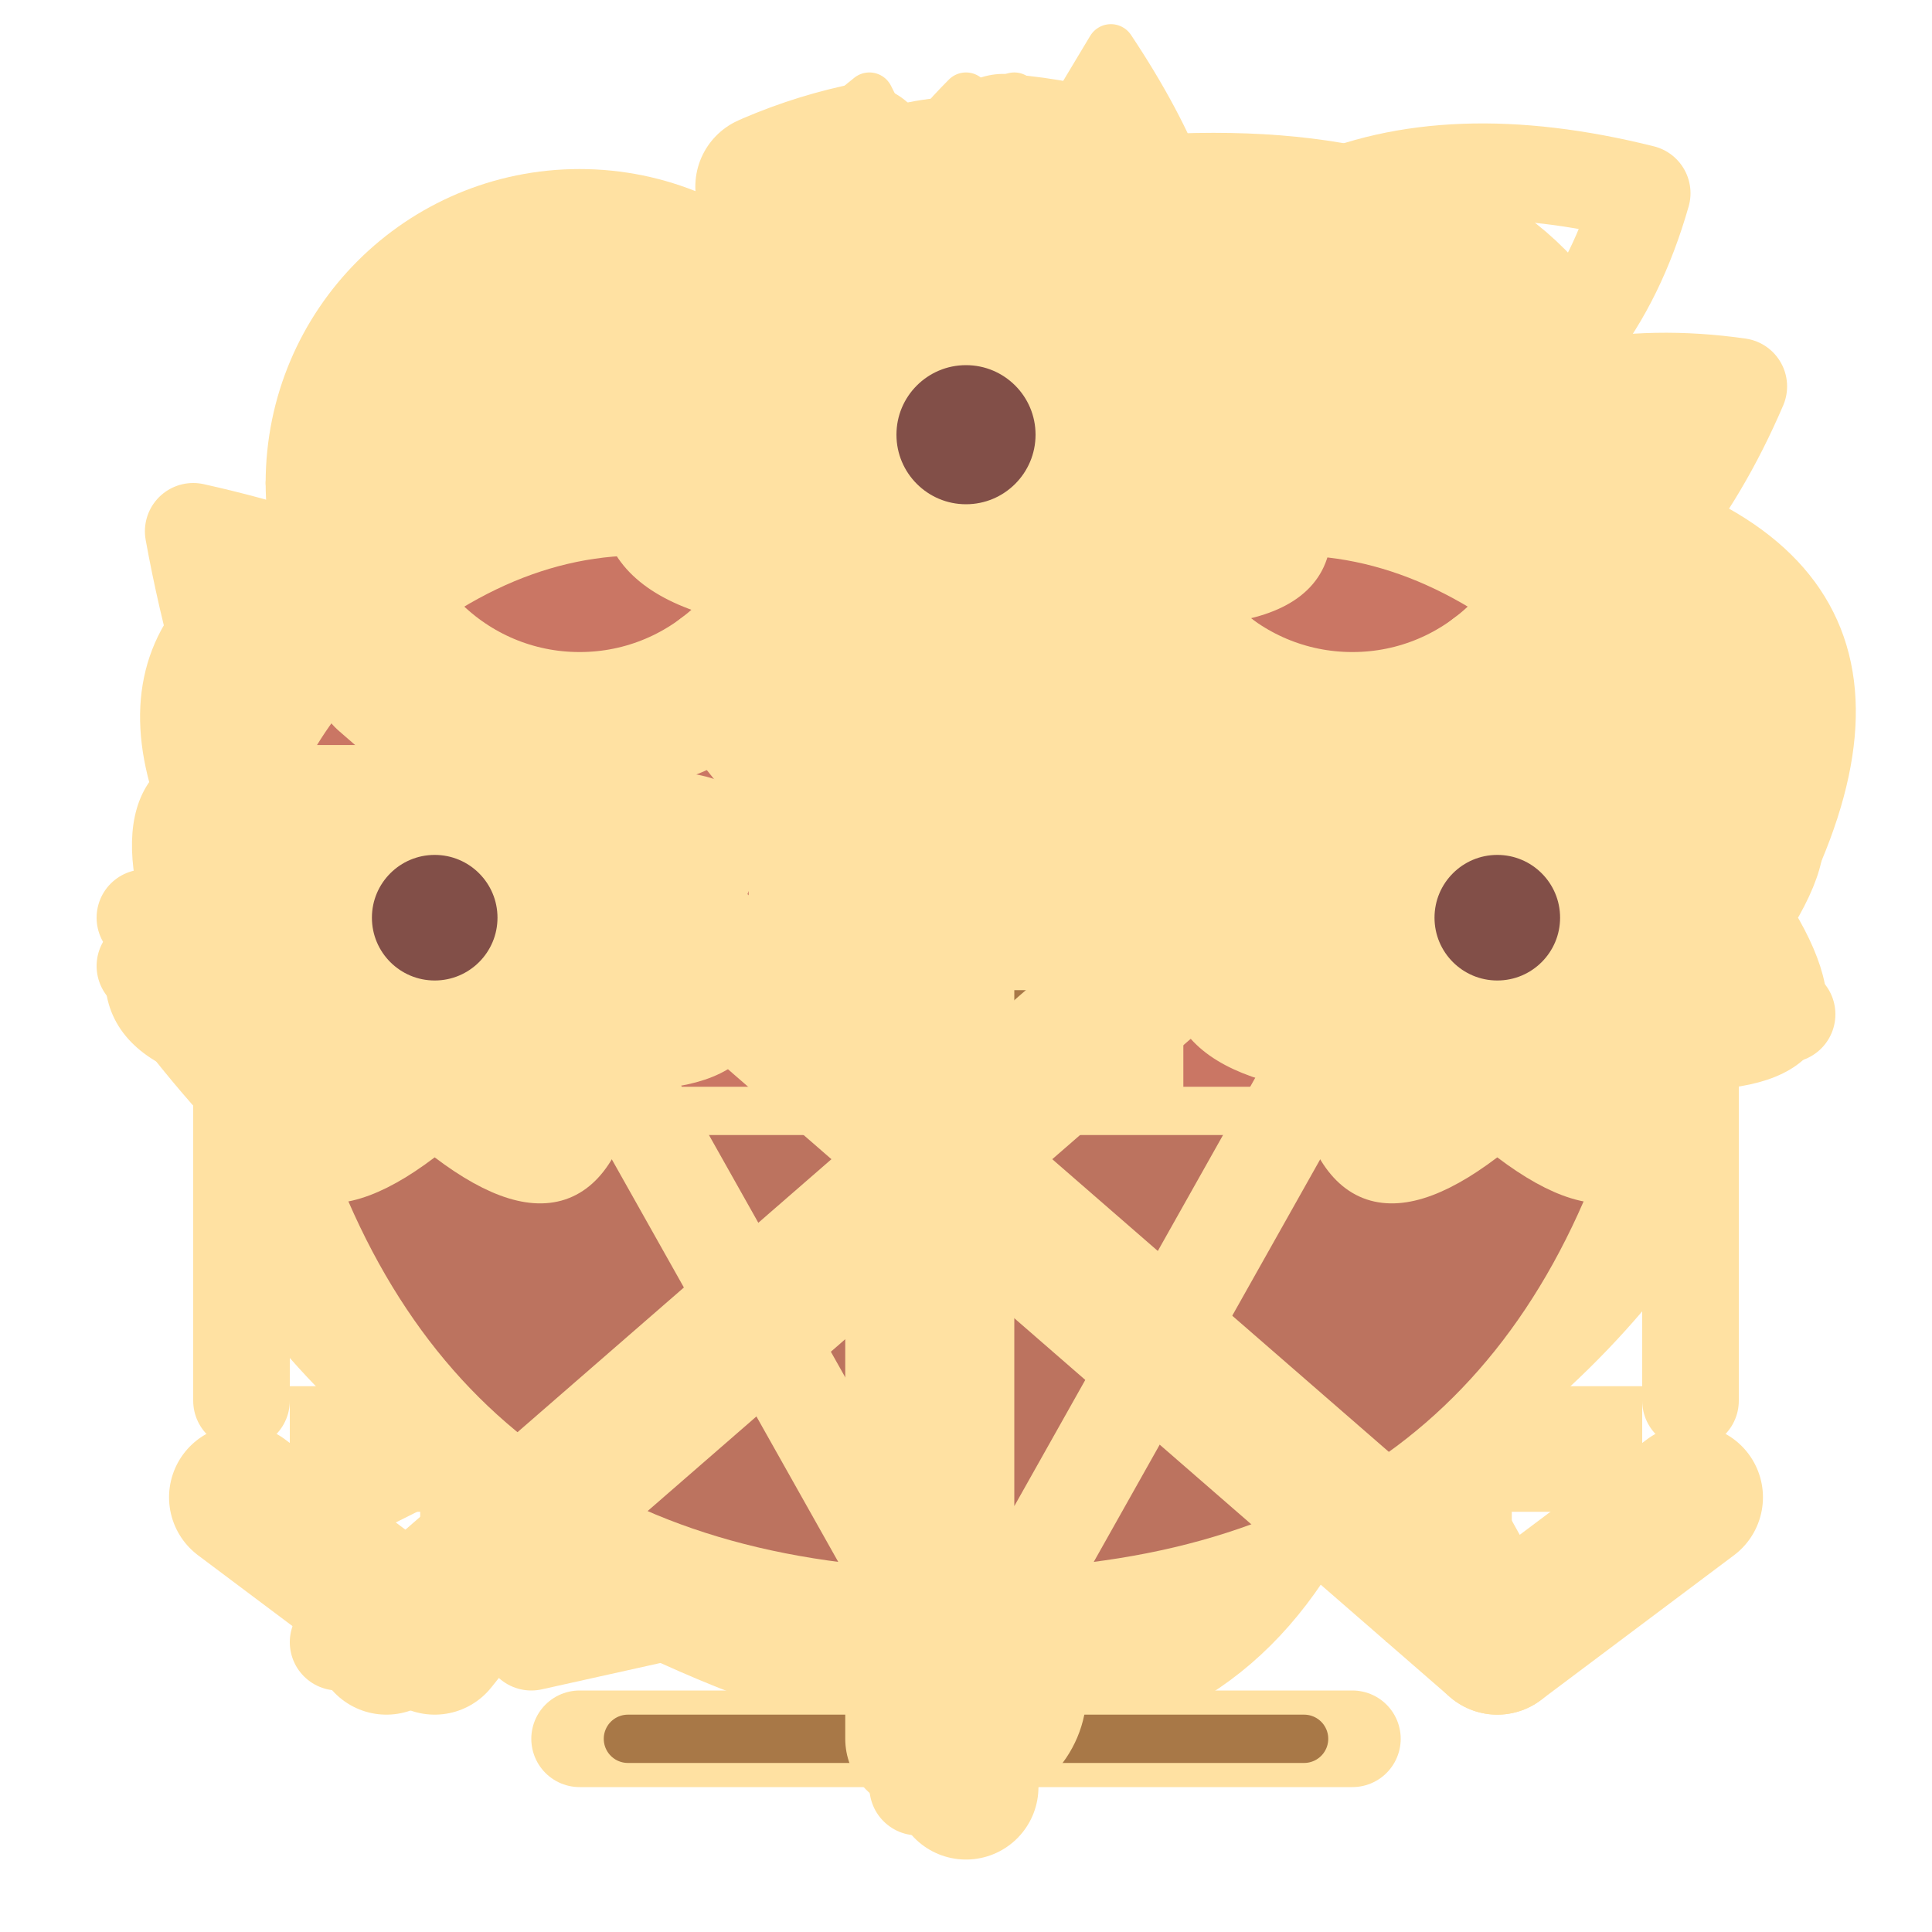
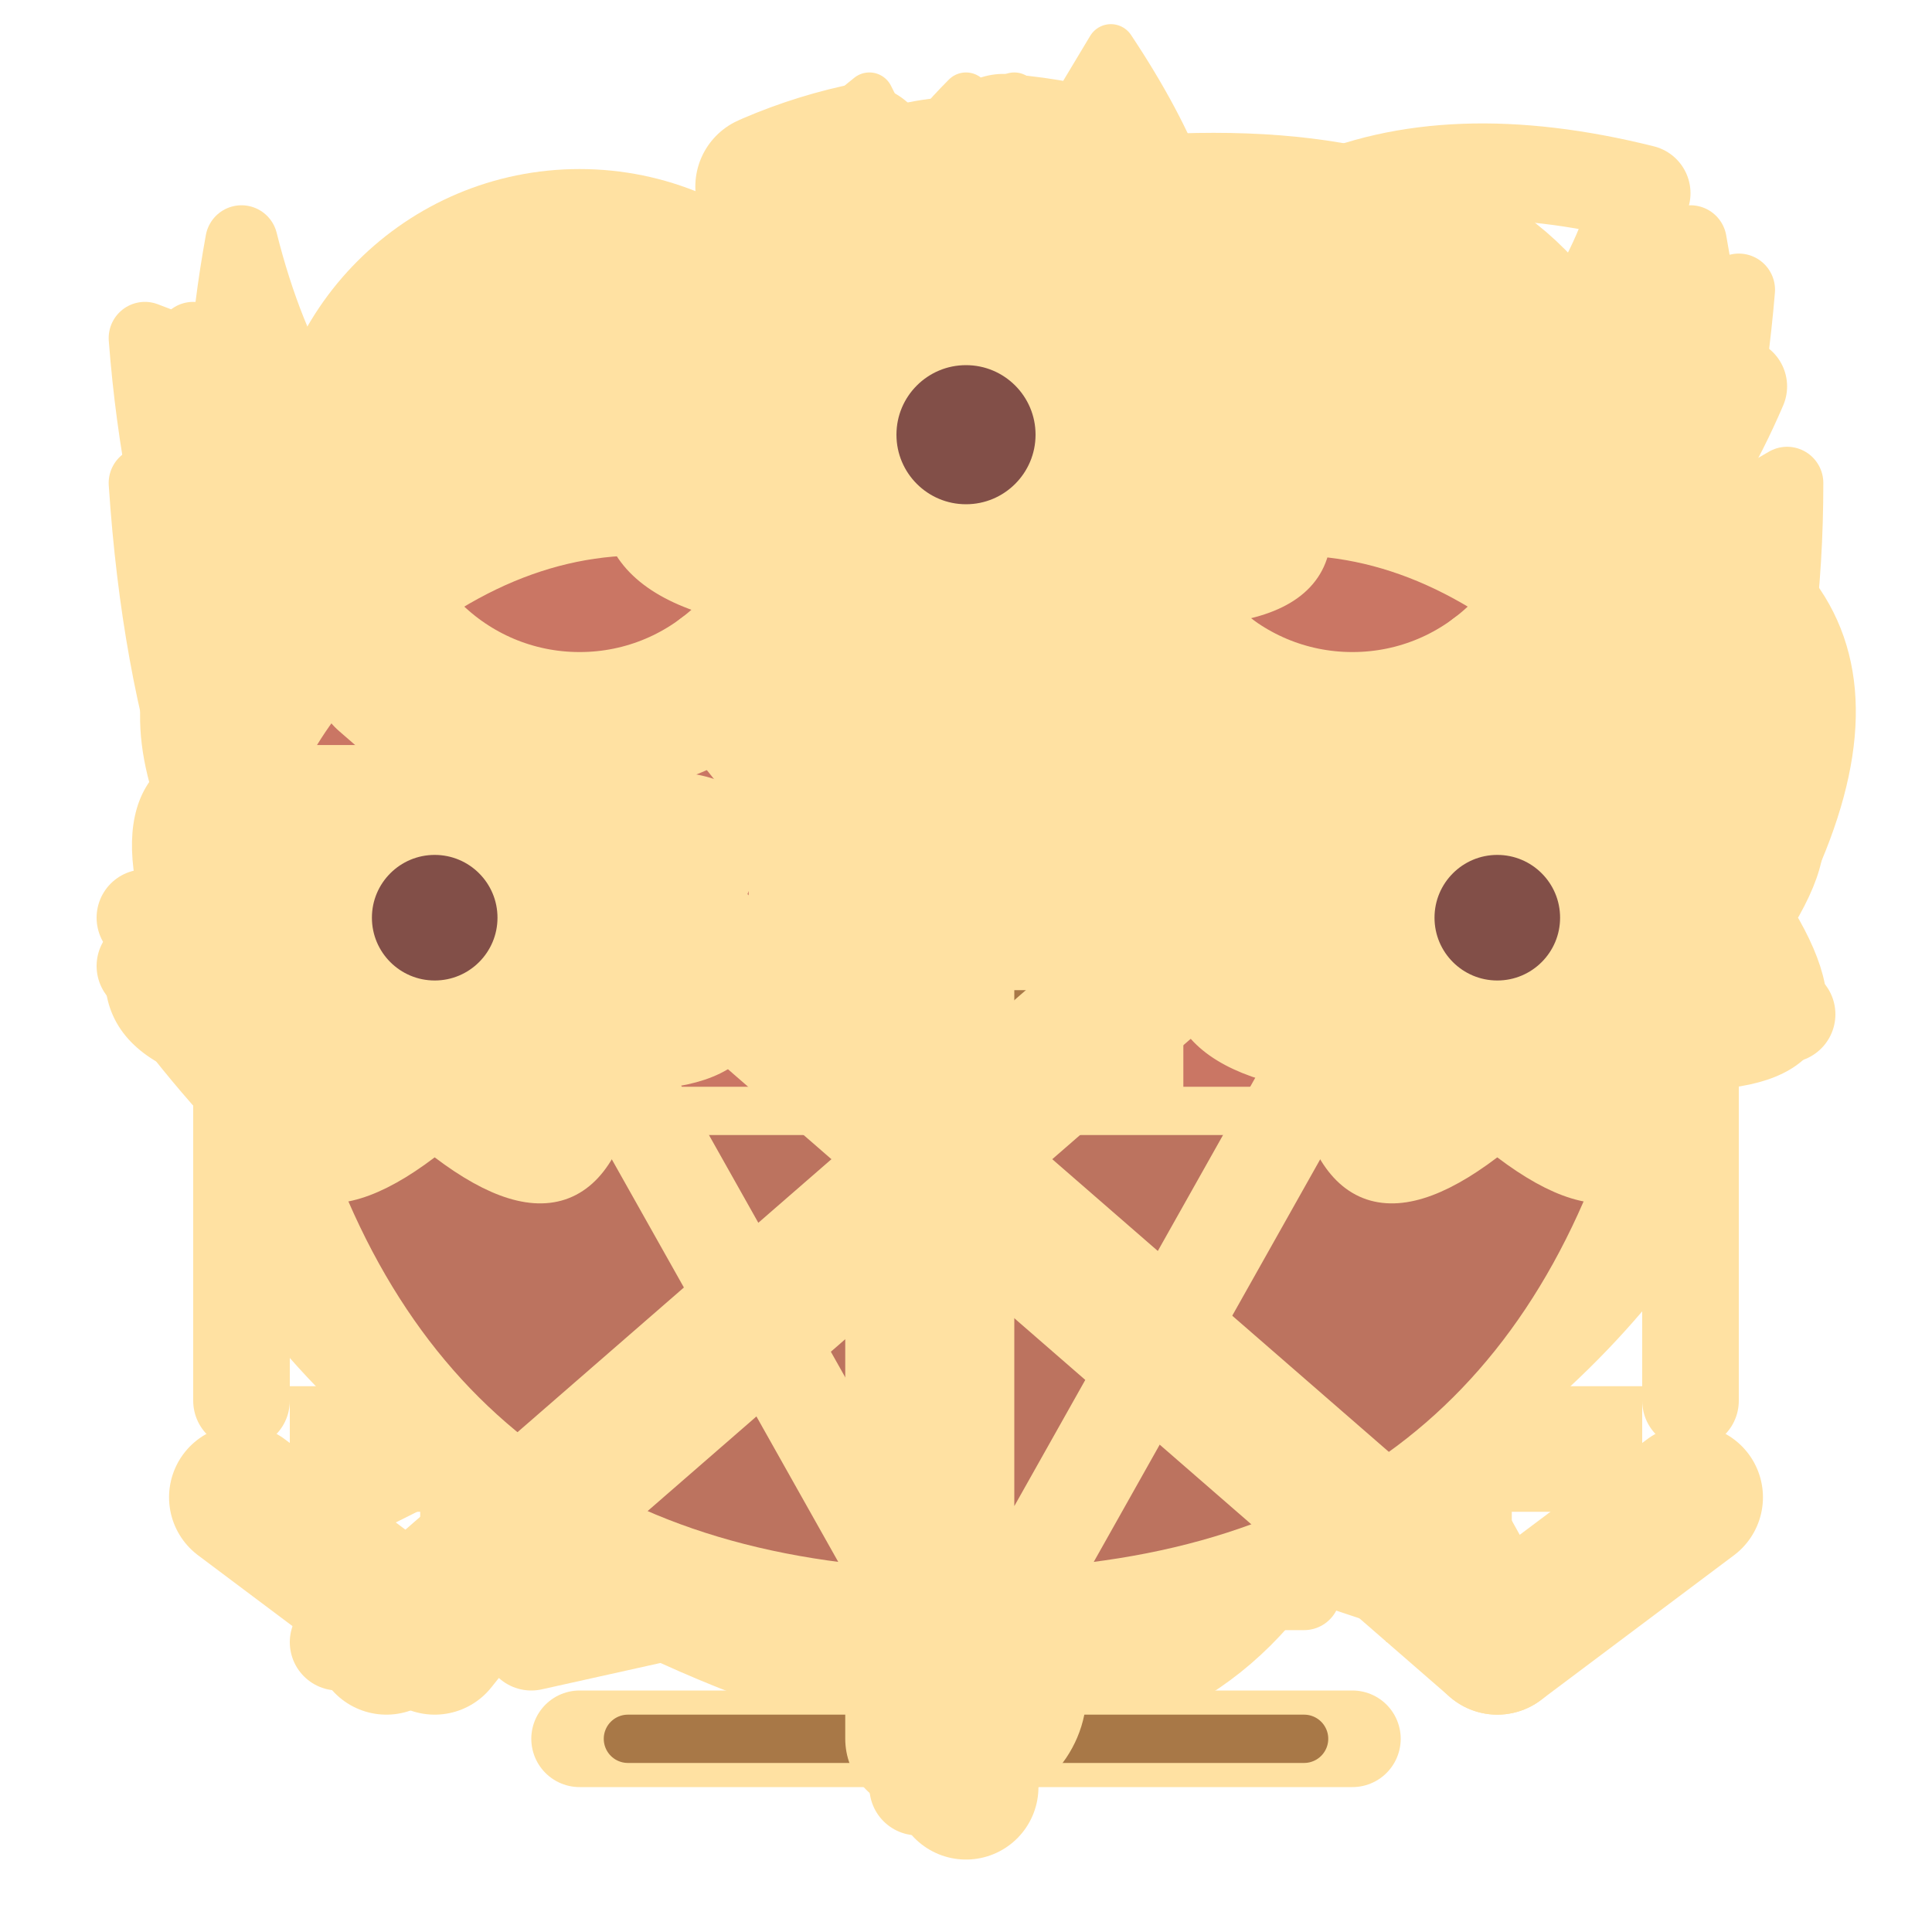
<svg xmlns="http://www.w3.org/2000/svg" viewBox="0 0 40 40">
  <defs>
    <path id="little-cross" d="M-1.3-4h2.6v2.7H4v2.6H1.3V4h-2.6V1.3H-4v-2.6h2.7Z" />
    <g id="flower">
      <path d="M0-5Q4-9 5-4q7-1 4 4 3 5-3 5-1 6-6 2-5 4-6-2-6-1-3-6-1-5 5-4Z" />
      <circle r="2.5" fill="#824f48" />
    </g>
  </defs>
+   <g stroke="#ffe1a2" stroke-width="1.5" fill="#ffe1a2" stroke-linejoin="round">
+     <g id="MAT">
+       <path d="M16 25Q4 25 3 10l12 7m10 8q12-2 12-15l-12 7" />
+       <circle cx="20" cy="14" r="4" />
+       <path d="m13 33 3-12 4-3 4 3 3 12Z" />
+       <ellipse cx="20" cy="7" rx="6" ry="2" fill="none" />
+     </g>
+     <g id="MAR">
+       <path d="M14 24Q4 18 4 7l13 11m8 5q10-5 11-17l-13 12" />
+       <path d="m11 18 4-7 5 2 5-2 5 7-2 11-8 7-8-7Z" />
+       <path d="m15 19 3 1m4 0 3-1m-7 5 2 2 2-2m-2 2v3" stroke="#554035" fill="none" />
+     </g>
+     <g id="LUK">
+       <path d="M12 18Q3 16 5 5q2 8 10 7m13 6q9-2 7-13-2 8-10 7" />
+       <path d="m8 18 7-6h10l7 6-5 4-2 10-5 2-6-2-2-10Z" />
+       <path d="M16 27h8m-9-9 2 1m6 0 2-1" stroke="#554035" />
+     </g>
+     <g id="JOH">
+       <path d="M20 19Q11 10 3 7q1 13 13 19l-5 7 9-3 9 3-5-9 6-5 5-2-6-2-4 1 4-10q-7 5-9 13Z" />
+     </g>
+   </g>
  <g fill="none" stroke="#ffe1a2" stroke-width="2" stroke-linecap="round" stroke-linejoin="round">
    <g id="olive">
      <path d="M7 34Q23 25 31 6" />
      <path fill="#b9ca99" d="M12 30Q3 27 6 19q7 2 6 11Zm6-6q-8-4-6-12 8 4 6 12Zm6-8q-6-5-2-11 6 5 2 11Zm-8 11q5-10 13-7-3 7-13 7Zm9-12q4-8 11-7-3 7-11 7Z" />
    </g>
    <path id="dove" fill="#f4ebcc" d="M4 11q9 2 15 10-4-10-3-16 9 6 12 14l7-2-3 5-6 3-6 7-9 2 4-8Q6 22 4 11Z" />
    <g id="star">
      <path fill="#ecc880" d="m20 3 3 11 10-5-6 10 10 2-11 3 5 9-9-6-3 10-2-11-10 5 6-9-10-3 11-2-4-9 8 6Z" />
    </g>
    <g id="rose">
      <use href="#flower" transform="translate(20 15) scale(1.24)" fill="#e7bb72" />
      <path d="M20 24v12m0-4q-8 0-10-7 8 0 10 7Zm0-3q3-6 10-6-2 6-10 6Z" />
    </g>
    <g id="fish">
      <path d="M3 20q13-17 31 6l-1-12Q15 37 3 20Z" />
      <circle cx="10" cy="19" r="1" fill="#ffe1a2" />
    </g>
    <g id="harp">
      <path d="M7 9q11 5 22-5l4 4q-6 5-5 21-3 10-15 4Zm6 5 4 15m1-16 3 15m2-17 2 15" />
    </g>
    <g id="anchor">
      <circle cx="20" cy="8" r="4" />
      <path d="M20 13v21M12 17h16M5 25q4 7 15 9 11-3 15-10M5 29v-6l6 2m18 0 6-2v6" />
    </g>
    <g id="vine">
      <path d="M13 8q12-4 13 5m-3-4q3-7 11-5-2 7-11 5Z" />
      <g fill="#ac889b">
        <circle cx="15" cy="16" r="4" />
        <circle cx="24" cy="16" r="4" />
        <circle cx="12" cy="23" r="4" />
        <circle cx="21" cy="23" r="4" />
        <circle cx="17" cy="30" r="4" />
      </g>
    </g>
    <g id="chalice">
      <circle cx="20" cy="8" r="5" fill="#fff0cf" />
      <path d="M8 16h24q-2 12-12 12T8 16Zm12 12v6m-8 2h16" />
    </g>
  </g>
  <g fill="#ffe1a2" stroke="#ffe1a2" stroke-linejoin="round" stroke-linecap="round">
    <g id="jerusalem" stroke="none">
      <path d="M16 4h8v3h-2v11h11v-2h3v8h-3v-2H22v11h2v3h-8v-3h2V22H7v2H4v-8h3v2h11V7h-2Z" />
      <use href="#little-cross" x="10" y="10" />
      <use href="#little-cross" x="30" y="10" />
      <use href="#little-cross" x="10" y="30" />
      <use href="#little-cross" x="30" y="30" />
    </g>
    <g id="shell">
      <path d="M17 33 5 19q-4-6 2-8 0-7 7-5 5-6 10-1 7-2 9 5 8 2 3 10L23 33Z" />
      <path d="m19 29-9-15m10 15L17 9m5 20 4-20m-3 21 9-16" fill="none" stroke="#816640" />
    </g>
    <g id="beads" fill="none" stroke-width="3">
      <ellipse cx="20" cy="15" rx="11" ry="12" stroke-dasharray="2 3" />
      <path d="M20 27v10m-4-5h8" />
    </g>
    <path id="lily" d="M19 36V22Q8 19 6 10q9 2 12 7-3-10 2-15 6 7 3 15 4-7 12-8-2 10-13 14v6q4-6 11-6-4 8-12 9v4Z" />
    <g id="heart">
      <path fill="#ca7664" d="M20 34Q0 22 7 14q6-6 13 0 7-6 13 0 7 8-13 20Z" />
      <path d="M17 10q-4-4 1-8l2 4 3-5q4 6 0 9Z" />
      <path fill="none" d="m8 21 7-2 4 4 5-4 7 2" />
    </g>
    <g id="keys" fill="none" stroke-width="3">
      <circle cx="12" cy="10" r="5" />
      <circle cx="28" cy="10" r="5" />
      <path d="m15 14 16 20 4-3m-9-2 5-4M25 14 9 34l-4-3m9-2-5-4" />
    </g>
    <g id="candle">
      <path d="M16 15h8v20h-8Z" />
      <path d="M20 13q-6-3-1-8l2-3q6 7-1 11Z" />
      <path d="M13 36h14m-7-18v9m-3-6h6" stroke="#a87847" />
    </g>
    <g id="lamp">
      <path fill="none" d="m9 23 11-19 11 19M20 4v19" />
      <path fill="#bc735f" d="M6 23h28q-3 10-14 10T6 23Z" />
      <circle cx="20" cy="35" r="2" />
    </g>
    <g id="chi-rho" fill="none" stroke-width="3">
      <path d="M19 36V5q14-3 14 6t-14 6M8 14l23 20M31 14 8 34" />
    </g>
    <g id="roses">
      <path fill="none" stroke-width="2" d="m11 19 9 16 9-16m-9 16V12" />
      <use href="#flower" transform="translate(20 9) scale(.72)" />
      <use href="#flower" transform="translate(9 19) scale(.65)" />
      <use href="#flower" transform="translate(31 19) scale(.65)" />
    </g>
  </g>
</svg>
